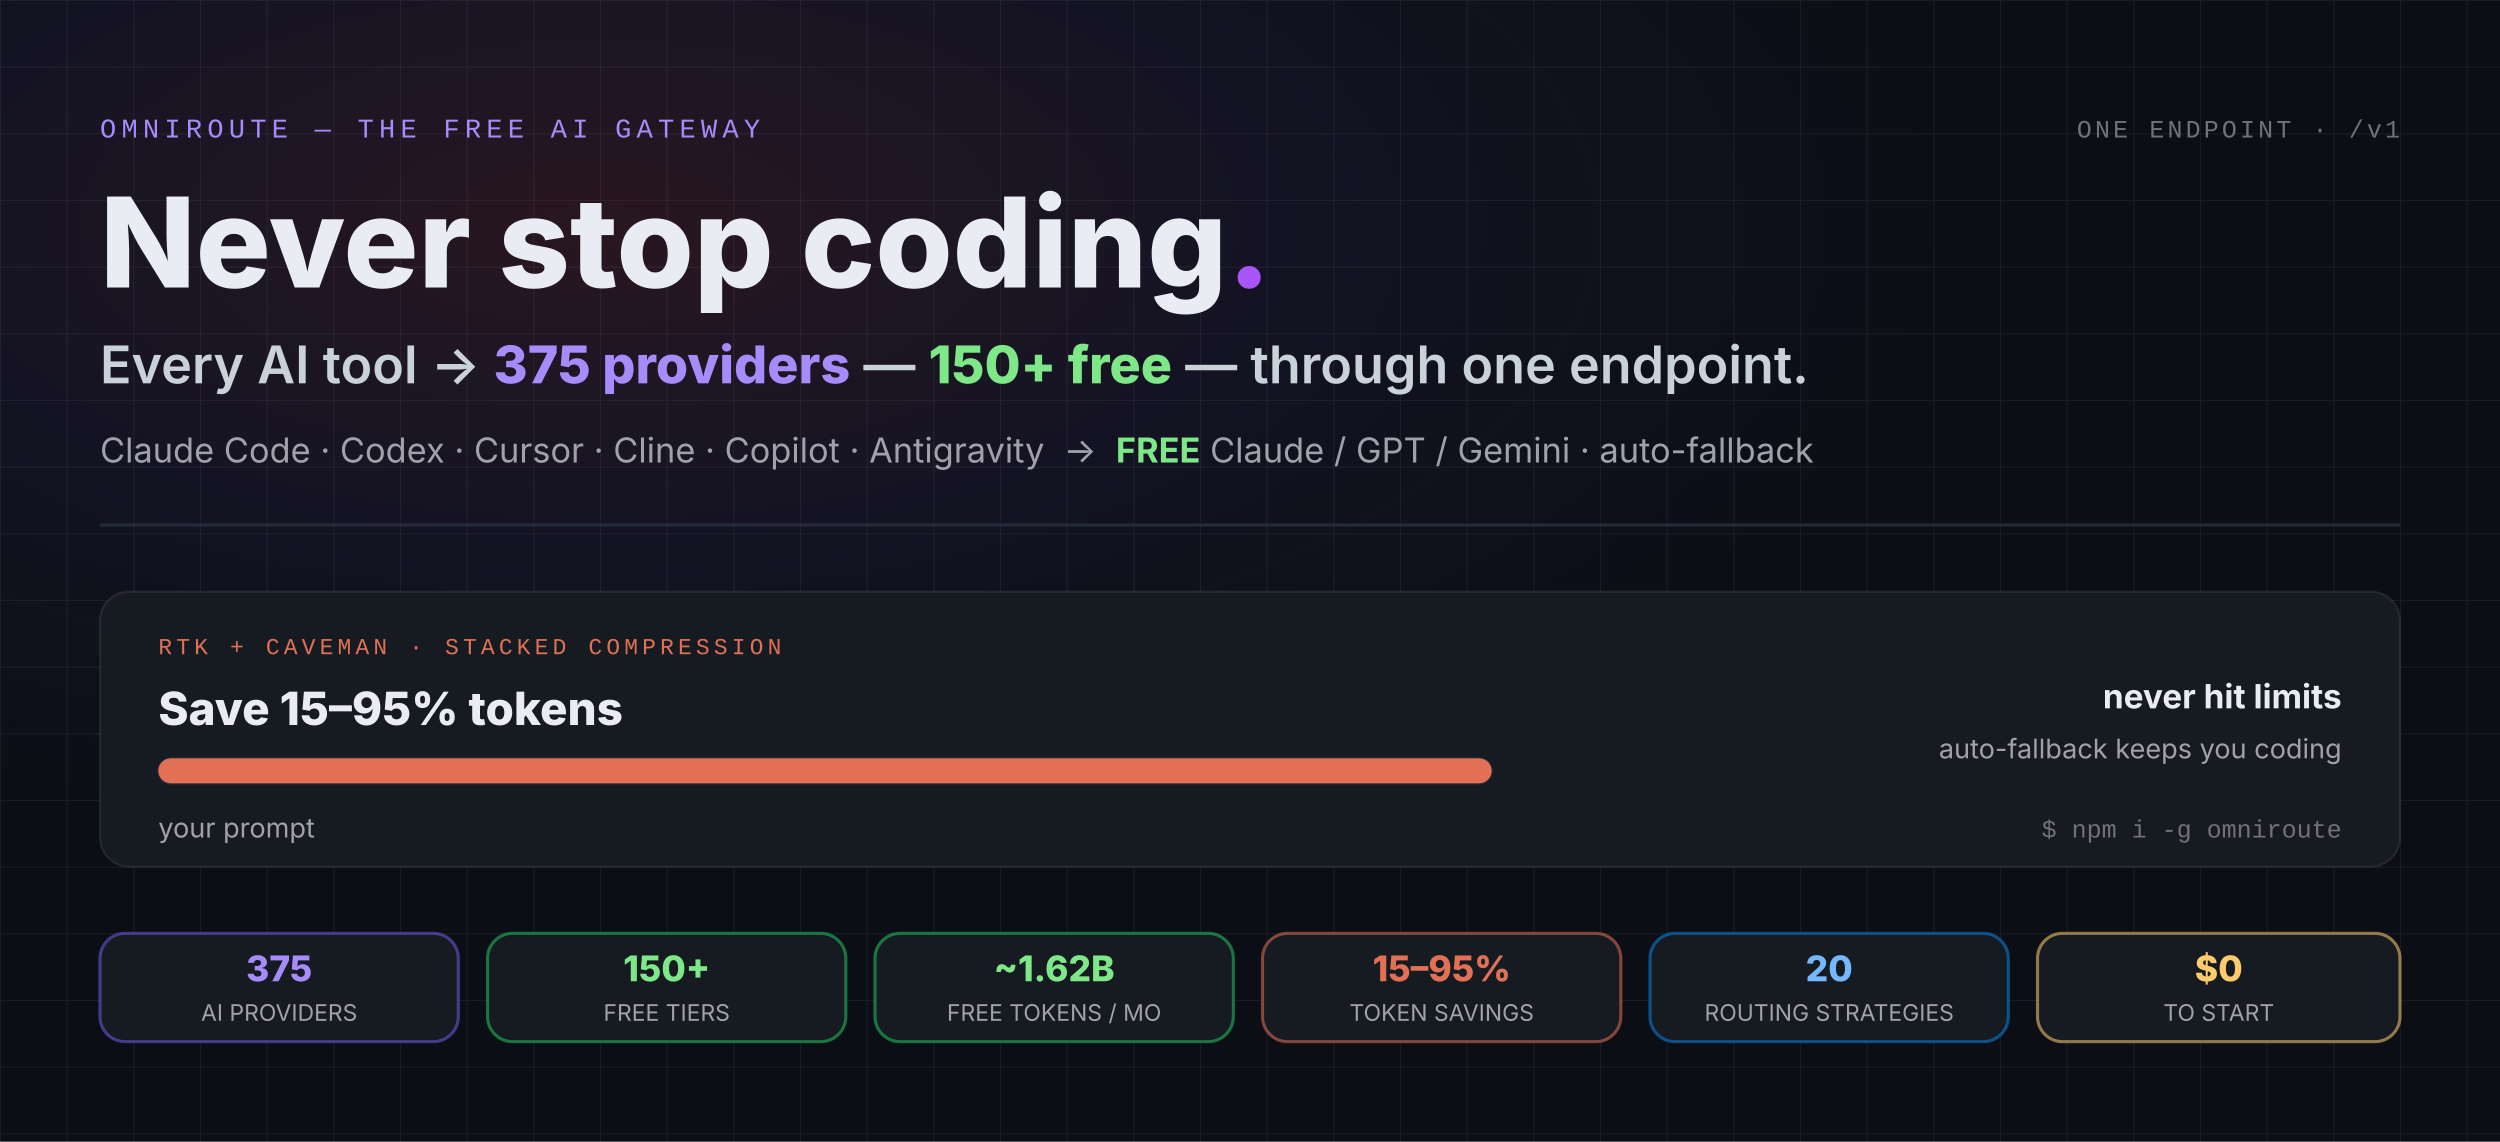
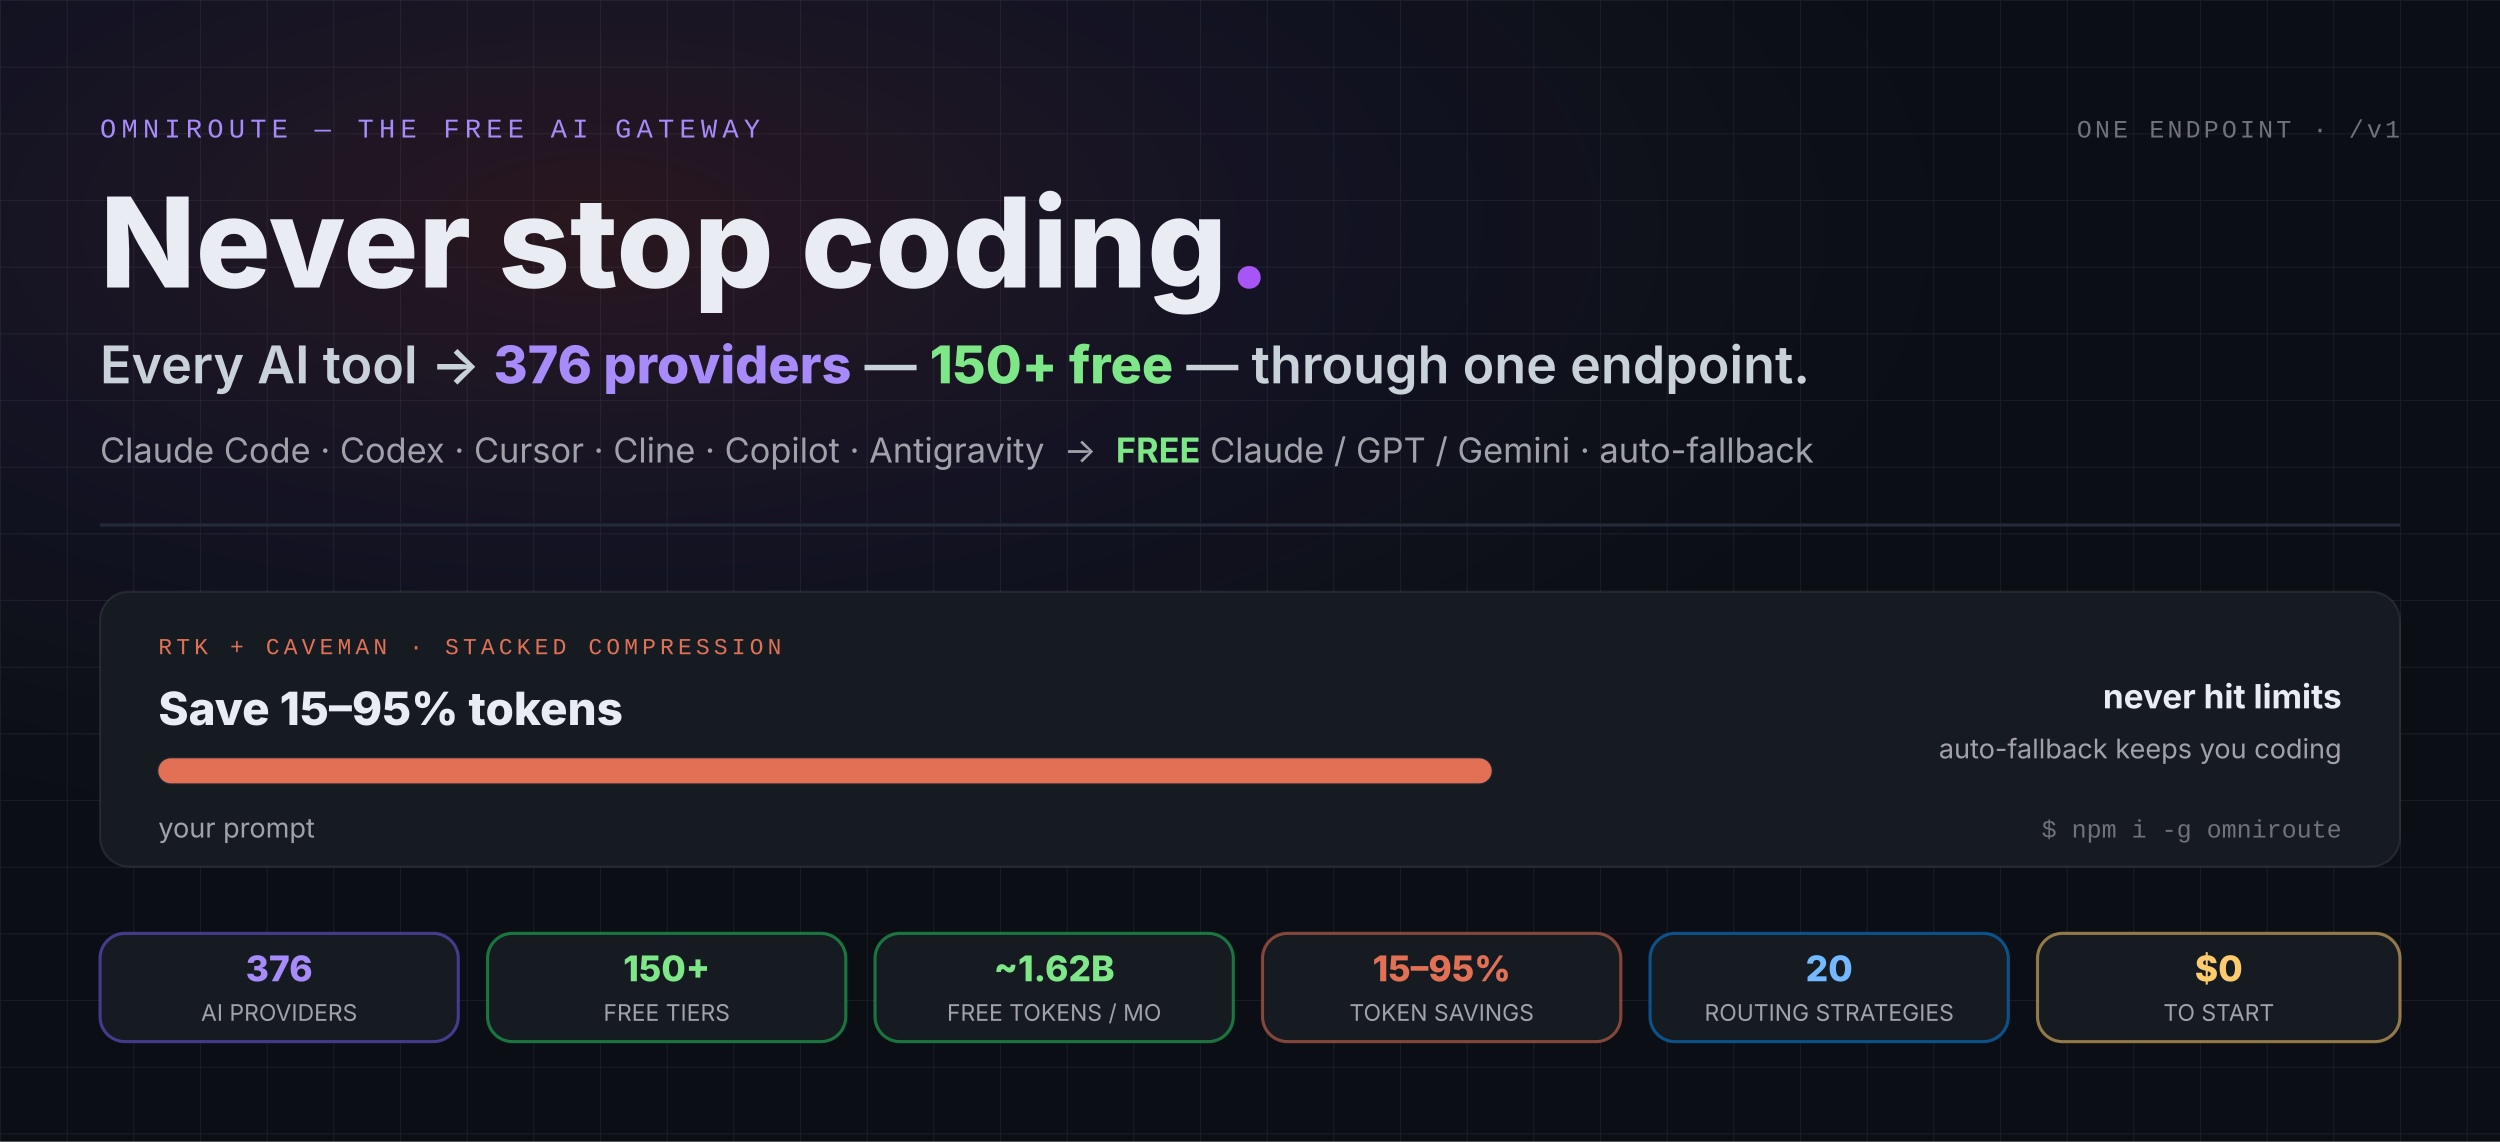
- <svg xmlns="http://www.w3.org/2000/svg" viewBox="0 0 1200 548" role="img" aria-label="OmniRoute hero: Never stop coding. Every AI tool to 375 providers — 150+ free — through one endpoint. Claude Code, Codex, Cursor, Cline, Copilot and Antigravity into free Claude, GPT and Gemini with auto-fallback. RTK + Caveman stacked compression saves 15 to 95 percent of tokens — about 89 percent average on tool-heavy sessions — so you never hit limits. Stats: 375 AI providers, 150+ free tiers, about 1.62B free tokens per month, 15 to 95 percent token savings, 20 routing strategies, zero dollars to start.">
+ <svg xmlns="http://www.w3.org/2000/svg" viewBox="0 0 1200 548" role="img" aria-label="OmniRoute hero: Never stop coding. Every AI tool to 376 providers — 150+ free — through one endpoint. Claude Code, Codex, Cursor, Cline, Copilot and Antigravity into free Claude, GPT and Gemini with auto-fallback. RTK + Caveman stacked compression saves 15 to 95 percent of tokens — about 89 percent average on tool-heavy sessions — so you never hit limits. Stats: 376 AI providers, 150+ free tiers, about 1.62B free tokens per month, 15 to 95 percent token savings, 20 routing strategies, zero dollars to start.">
  <defs>
    <pattern id="gridPaperH" width="32" height="32" patternUnits="userSpaceOnUse">
      <path d="M 32 0 L 0 0 0 32" fill="none" stroke="#ffffff" stroke-opacity="0.06" stroke-width="1" />
    </pattern>
    <radialGradient id="bgGlowH" cx="24%" cy="20%" r="55%">
      <stop offset="0%" stop-color="#e54d5e" stop-opacity="0.14" />
      <stop offset="55%" stop-color="#8b5cf6" stop-opacity="0.06" />
      <stop offset="100%" stop-color="#6366f1" stop-opacity="0" />
    </radialGradient>
    <linearGradient id="gradBrandH" x1="0" y1="0" x2="1" y2="1">
      <stop offset="0%" stop-color="#e54d5e" />
      <stop offset="100%" stop-color="#a855f7" />
    </linearGradient>
    <path id="dividerPathH" d="M 48,252 L 1152,252" />
  </defs>
  <rect width="1200" height="548" fill="#0b0e14" />
  <rect width="1200" height="548" fill="url(#gridPaperH)" />
  <rect width="1200" height="548" fill="url(#bgGlowH)" />
  <text x="48" y="66" font-family="Consolas, 'Courier New', monospace" font-size="13" letter-spacing="2.5" fill="#a78bfa">OMNIROUTE — THE FREE AI GATEWAY</text>
  <text x="1152" y="66" text-anchor="end" font-family="Consolas, 'Courier New', monospace" font-size="12" letter-spacing="1.5" fill="#71717a">ONE ENDPOINT · /v1</text>
  <text x="48" y="138" font-family="Inter, 'Segoe UI', Arial, Helvetica, system-ui, sans-serif" font-size="60" font-weight="800" fill="#e9edf3">Never stop coding<tspan fill="#a855f7">.</tspan>
  </text>
-   <text x="48" y="184" font-family="Inter, 'Segoe UI', Arial, Helvetica, system-ui, sans-serif" font-size="25" font-weight="600" fill="#c9d1d9">Every AI tool → <tspan fill="#a78bfa" font-weight="800">375 providers</tspan> — <tspan fill="#7ee787" font-weight="800">150+ free</tspan> — through one endpoint.</text>
+   <text x="48" y="184" font-family="Inter, 'Segoe UI', Arial, Helvetica, system-ui, sans-serif" font-size="25" font-weight="600" fill="#c9d1d9">Every AI tool → <tspan fill="#a78bfa" font-weight="800">376 providers</tspan> — <tspan fill="#7ee787" font-weight="800">150+ free</tspan> — through one endpoint.</text>
  <text x="48" y="222" font-family="Inter, 'Segoe UI', Arial, Helvetica, system-ui, sans-serif" font-size="16.5" fill="#a1a1aa">Claude Code · Codex · Cursor · Cline · Copilot · Antigravity  →  <tspan fill="#7ee787" font-weight="700">FREE</tspan> Claude / GPT / Gemini · auto-fallback</text>
  <line x1="48" y1="252" x2="1152" y2="252" stroke="#232b38" stroke-width="1.5" />
  <circle r="4" fill="url(#gradBrandH)" opacity="0">
    <animateMotion dur="6s" repeatCount="indefinite" keyPoints="0;1" keyTimes="0;1" calcMode="linear">
      <mpath href="#dividerPathH" />
    </animateMotion>
    <animate attributeName="opacity" values="0;0.9;0.9;0" keyTimes="0;0.08;0.6;0.75" dur="6s" repeatCount="indefinite" />
  </circle>
  <g>
    <rect x="48" y="284" width="1104" height="132" rx="14" fill="#161b22" stroke="#ffffff" stroke-opacity="0.08" stroke-width="1" />
    <text x="76" y="314" font-family="Consolas, 'Courier New', monospace" font-size="11" letter-spacing="2" fill="#e17055">RTK + CAVEMAN · STACKED COMPRESSION</text>
    <text x="76" y="348" font-family="Inter, 'Segoe UI', Arial, Helvetica, system-ui, sans-serif" font-size="22" font-weight="800" fill="#e9edf3">Save 15–95% tokens</text>
    <rect x="76" y="364" width="640" height="12" rx="6" fill="#0b0e14" stroke="#232b38" stroke-width="1" />
    <rect x="76" y="364" width="640" height="12" rx="6" fill="#e17055">
      <animate attributeName="width" values="640;640;70;70;640" keyTimes="0;0.12;0.5;0.88;1" dur="8s" repeatCount="indefinite" calcMode="spline" keySplines="0.4 0 0.2 1;0.4 0 0.2 1;0.4 0 0.2 1;0.4 0 0.2 1" />
    </rect>
    <text x="76" y="402" font-family="Inter, 'Segoe UI', Arial, Helvetica, system-ui, sans-serif" font-size="13" fill="#a1a1aa">your prompt
      <animate attributeName="opacity" values="1;1;0;0;1" keyTimes="0;0.12;0.35;0.88;1" dur="8s" repeatCount="indefinite" calcMode="discrete" />
    </text>
    <text x="76" y="402" font-family="Inter, 'Segoe UI', Arial, Helvetica, system-ui, sans-serif" font-size="13" font-weight="700" fill="#e17055" opacity="0">−89% avg on tool-heavy sessions
      <animate attributeName="opacity" values="0;0;1;1;0" keyTimes="0;0.35;0.36;0.88;1" dur="8s" repeatCount="indefinite" calcMode="discrete" />
    </text>
    <text x="1124" y="340" text-anchor="end" font-family="Inter, 'Segoe UI', Arial, Helvetica, system-ui, sans-serif" font-size="16" font-weight="700" fill="#e9edf3">never hit limits</text>
    <text x="1124" y="364" text-anchor="end" font-family="Inter, 'Segoe UI', Arial, Helvetica, system-ui, sans-serif" font-size="13" fill="#a1a1aa">auto-fallback keeps you coding</text>
    <text x="1124" y="402" text-anchor="end" font-family="Consolas, 'Courier New', monospace" font-size="12" fill="#71717a">$ npm i -g omniroute</text>
  </g>
  <g font-family="Inter, 'Segoe UI', Arial, Helvetica, system-ui, sans-serif" text-anchor="middle">
    <rect x="48" y="448" width="172" height="52" rx="12" fill="#161b22" stroke="#6c5ce7" stroke-opacity="0.55" stroke-width="1.5" />
-     <text x="134" y="471" font-size="17" font-weight="800" fill="#a78bfa">375</text>
+     <text x="134" y="471" font-size="17" font-weight="800" fill="#a78bfa">376</text>
    <text x="134" y="490" font-size="11" fill="#a1a1aa">AI PROVIDERS</text>
    <rect x="234" y="448" width="172" height="52" rx="12" fill="#161b22" stroke="#22c55e" stroke-opacity="0.55" stroke-width="1.5" />
    <text x="320" y="471" font-size="17" font-weight="800" fill="#7ee787">150+</text>
    <text x="320" y="490" font-size="11" fill="#a1a1aa">FREE TIERS</text>
    <rect x="420" y="448" width="172" height="52" rx="12" fill="#161b22" stroke="#22c55e" stroke-opacity="0.55" stroke-width="1.5" />
    <text x="506" y="471" font-size="17" font-weight="800" fill="#7ee787">~1.62B</text>
    <text x="506" y="490" font-size="11" fill="#a1a1aa">FREE TOKENS / MO</text>
    <rect x="606" y="448" width="172" height="52" rx="12" fill="#161b22" stroke="#e17055" stroke-opacity="0.55" stroke-width="1.5" />
    <text x="692" y="471" font-size="17" font-weight="800" fill="#e17055">15–95%</text>
    <text x="692" y="490" font-size="11" fill="#a1a1aa">TOKEN SAVINGS</text>
    <rect x="792" y="448" width="172" height="52" rx="12" fill="#161b22" stroke="#0984e3" stroke-opacity="0.55" stroke-width="1.5" />
    <text x="878" y="471" font-size="17" font-weight="800" fill="#74b9ff">20</text>
    <text x="878" y="490" font-size="11" fill="#a1a1aa">ROUTING STRATEGIES</text>
    <rect x="978" y="448" width="174" height="52" rx="12" fill="#161b22" stroke="#fdcb6e" stroke-opacity="0.55" stroke-width="1.5" />
    <text x="1065" y="471" font-size="17" font-weight="800" fill="#fdcb6e">$0</text>
    <text x="1065" y="490" font-size="11" fill="#a1a1aa">TO START</text>
  </g>
</svg>
